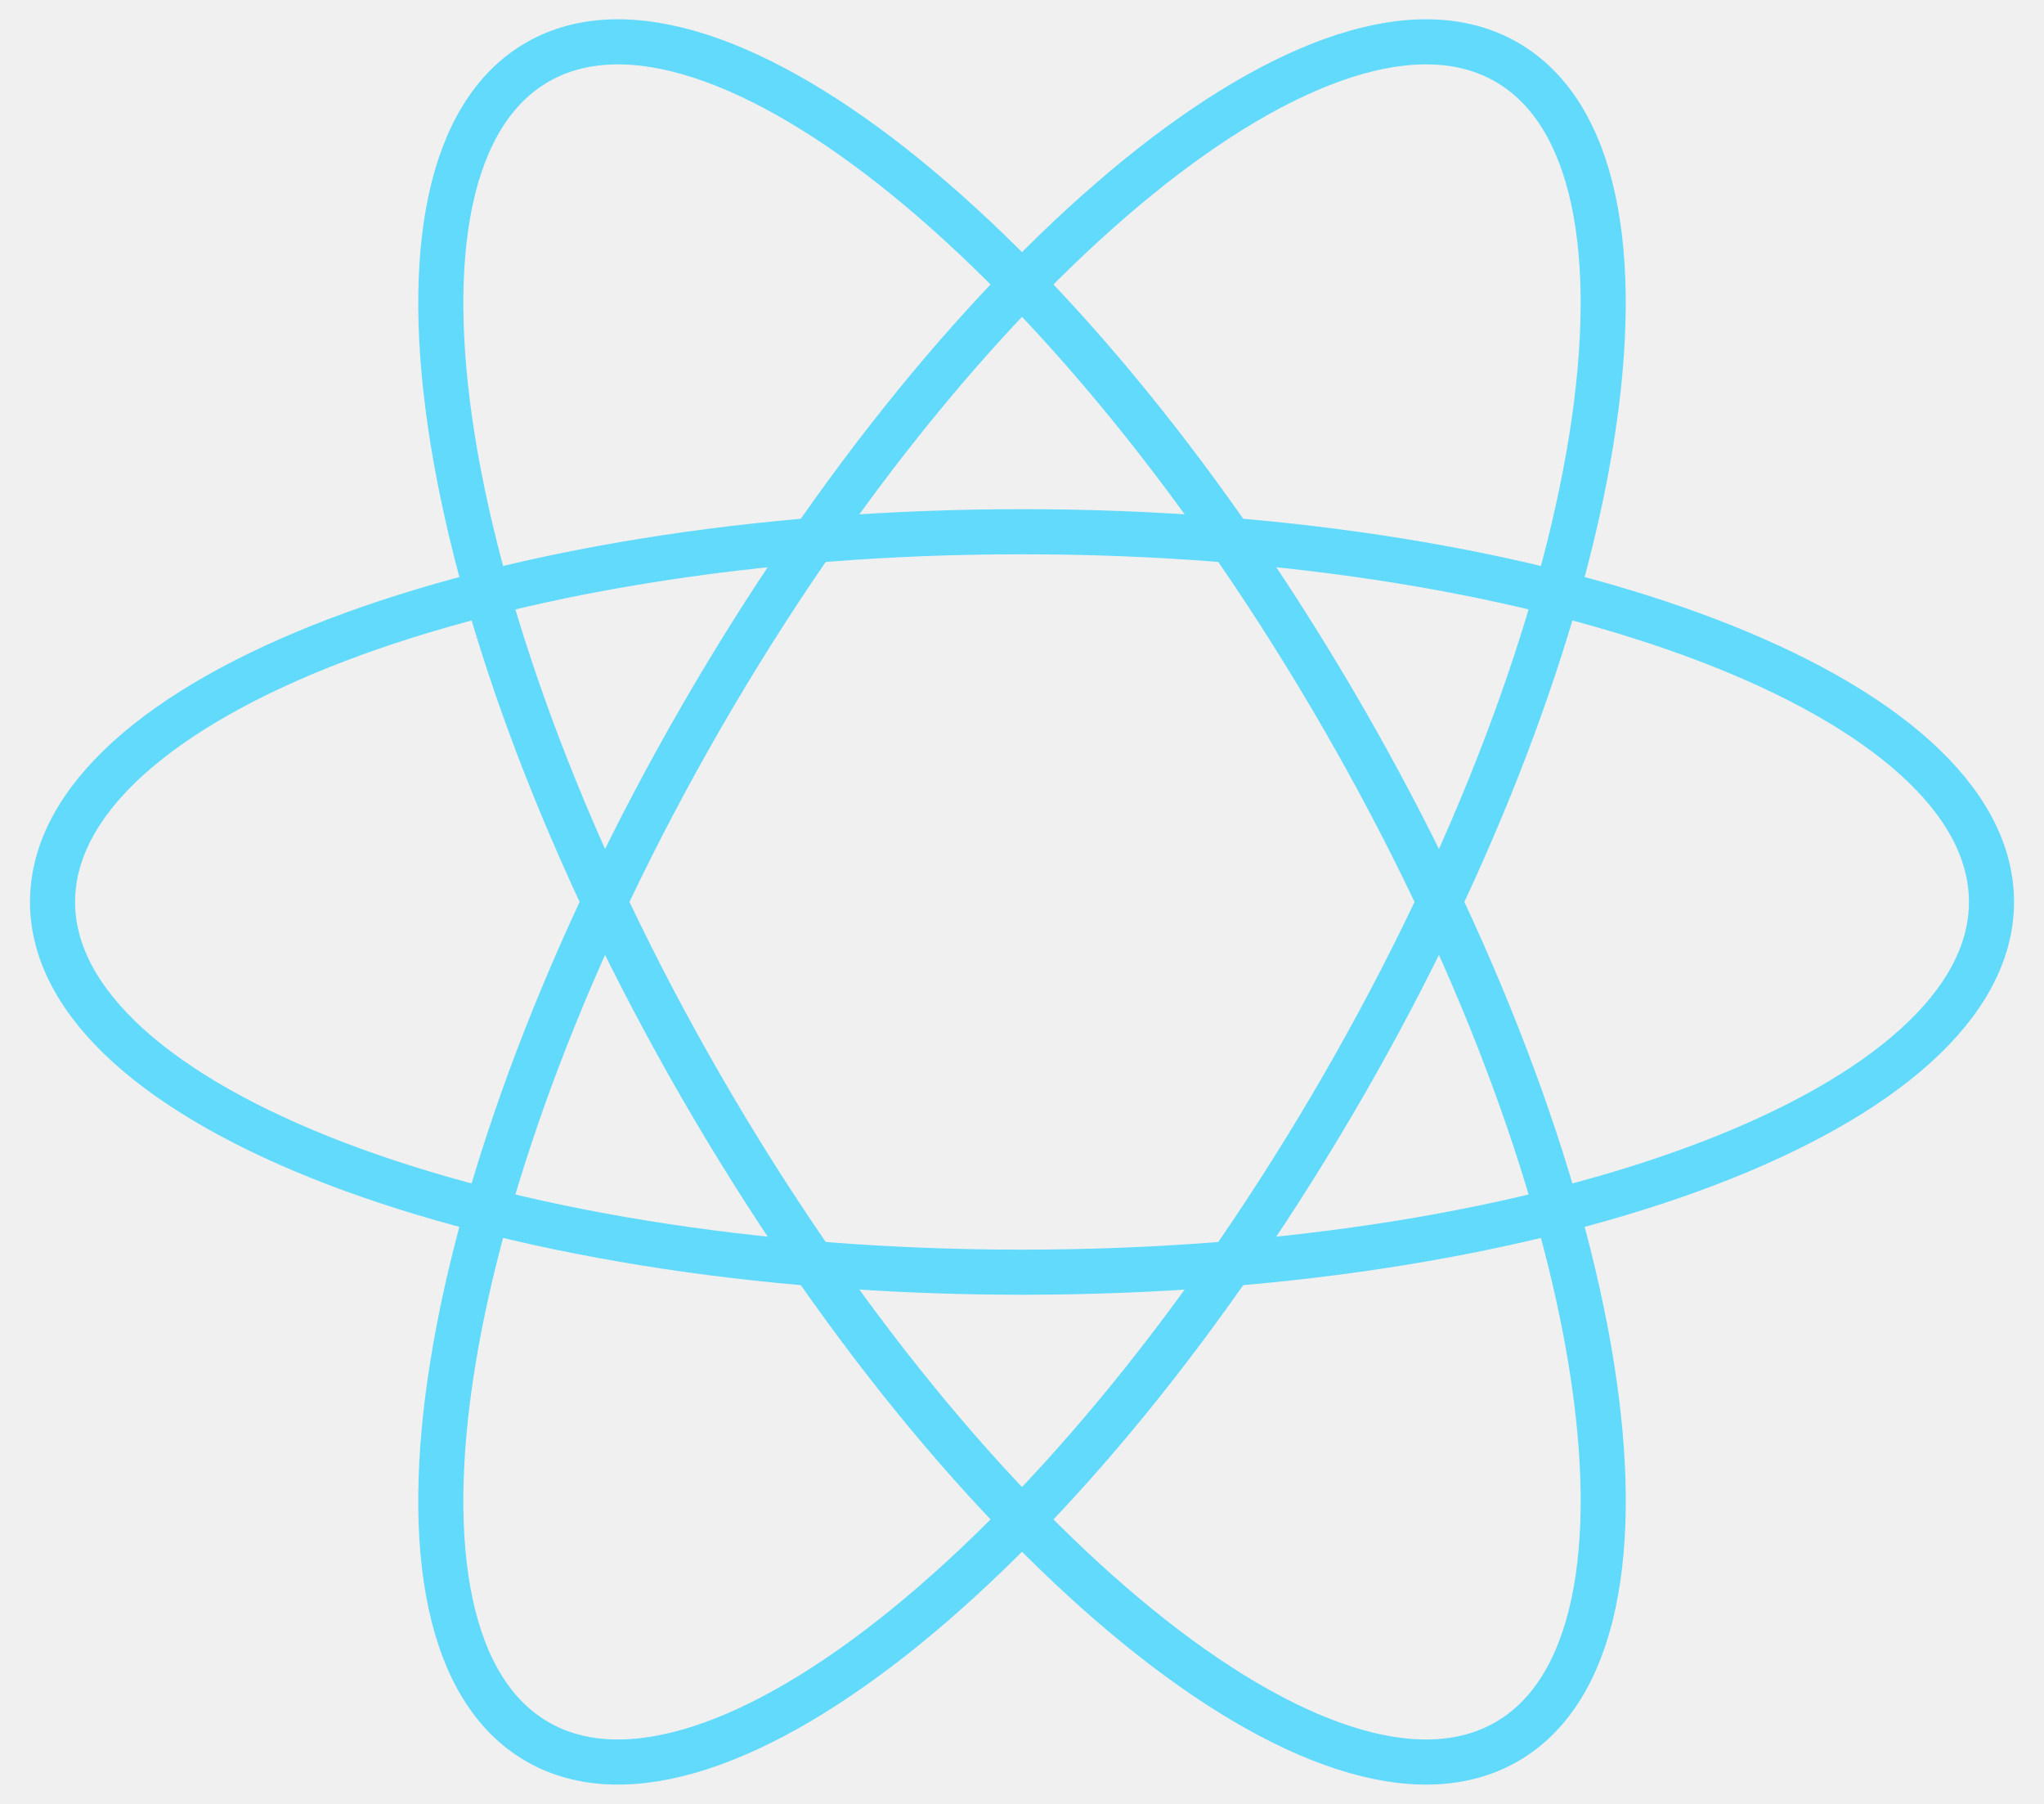
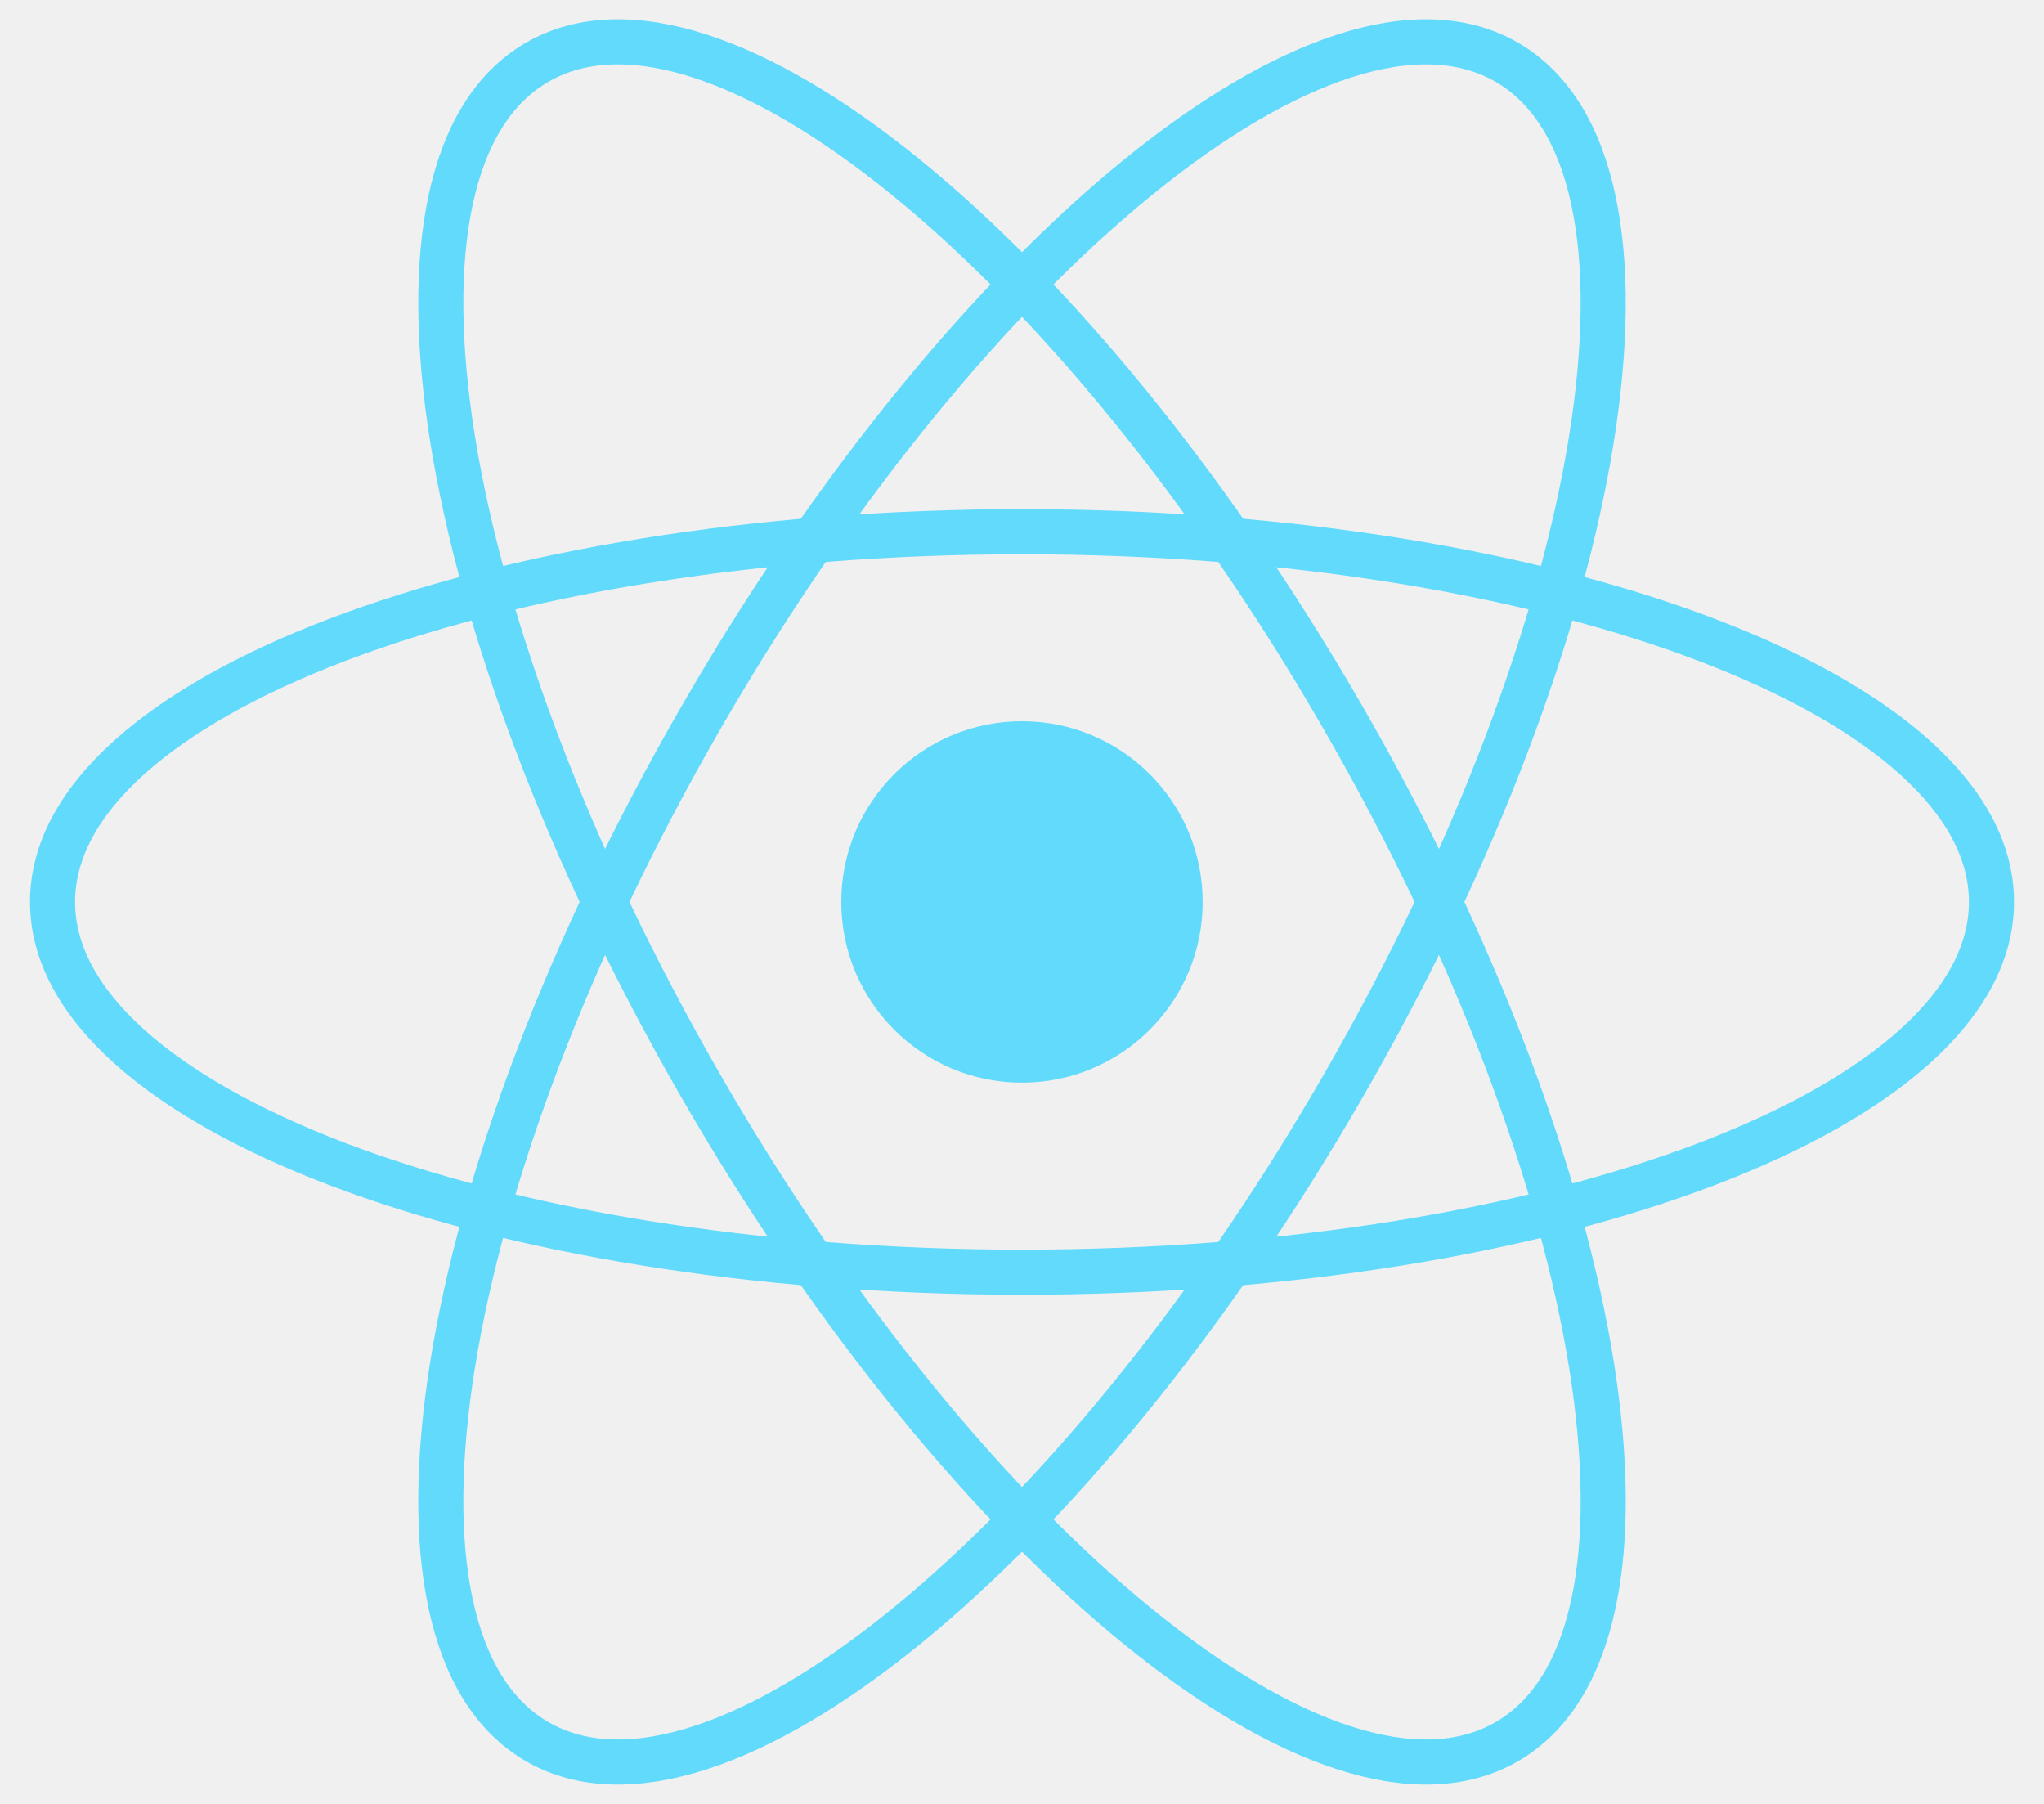
<svg xmlns="http://www.w3.org/2000/svg" width="68" height="60" viewBox="0 0 68 60" fill="none">
-   <path d="M34.001 42.315C51.813 42.315 66.253 36.801 66.253 30C66.253 23.199 51.813 17.686 34.001 17.686C16.188 17.686 1.748 23.199 1.748 30C1.748 36.801 16.188 42.315 34.001 42.315Z" stroke="#61DAFB" stroke-width="1.5" />
-   <path d="M23.336 36.157C32.242 51.584 44.237 61.332 50.127 57.931C56.017 54.531 53.572 39.269 44.665 23.843C35.759 8.417 23.764 -1.332 17.874 2.068C11.984 5.469 14.43 20.731 23.336 36.157Z" stroke="#61DAFB" stroke-width="1.5" />
-   <path d="M23.335 23.843C14.429 39.269 11.984 54.531 17.874 57.931C23.764 61.332 35.758 51.583 44.665 36.157C53.571 20.731 56.016 5.469 50.126 2.068C44.236 -1.332 32.242 8.416 23.335 23.843Z" stroke="#61DAFB" stroke-width="1.5" />
+   <g id="React-icon 1" clip-path="url(#clip0_2146_15216)">
+     <path id="Vector" d="M33.999 36.011C37.319 36.011 40.01 33.32 40.01 30C40.01 26.68 37.319 23.989 33.999 23.989C30.679 23.989 27.988 26.68 27.988 30C27.988 33.32 30.679 36.011 33.999 36.011Z" fill="#61DAFB" />
+     <g id="Group">
+       <path id="Vector_2" d="M34.001 42.315C51.813 42.315 66.253 36.801 66.253 30C66.253 23.199 51.813 17.686 34.001 17.686C16.188 17.686 1.748 23.199 1.748 30C1.748 36.801 16.188 42.315 34.001 42.315Z" stroke="#61DAFB" stroke-width="1.5" />
+       <path id="Vector_3" d="M23.336 36.157C32.242 51.584 44.237 61.332 50.127 57.931C56.017 54.531 53.572 39.269 44.665 23.843C35.759 8.417 23.764 -1.332 17.874 2.068C11.984 5.469 14.43 20.731 23.336 36.157Z" stroke="#61DAFB" stroke-width="1.5" />
+       <path id="Vector_4" d="M23.335 23.843C14.429 39.269 11.984 54.531 17.874 57.931C23.764 61.332 35.758 51.583 44.665 36.157C53.571 20.731 56.016 5.469 50.126 2.068C44.236 -1.332 32.242 8.416 23.335 23.843Z" stroke="#61DAFB" stroke-width="1.5" />
+     </g>
+   </g>
+   <defs>
+     <clipPath id="clip0_2146_15216">
+       <rect width="67.437" height="60" fill="white" transform="translate(0.28125)" />
+     </clipPath>
+   </defs>
</svg>
